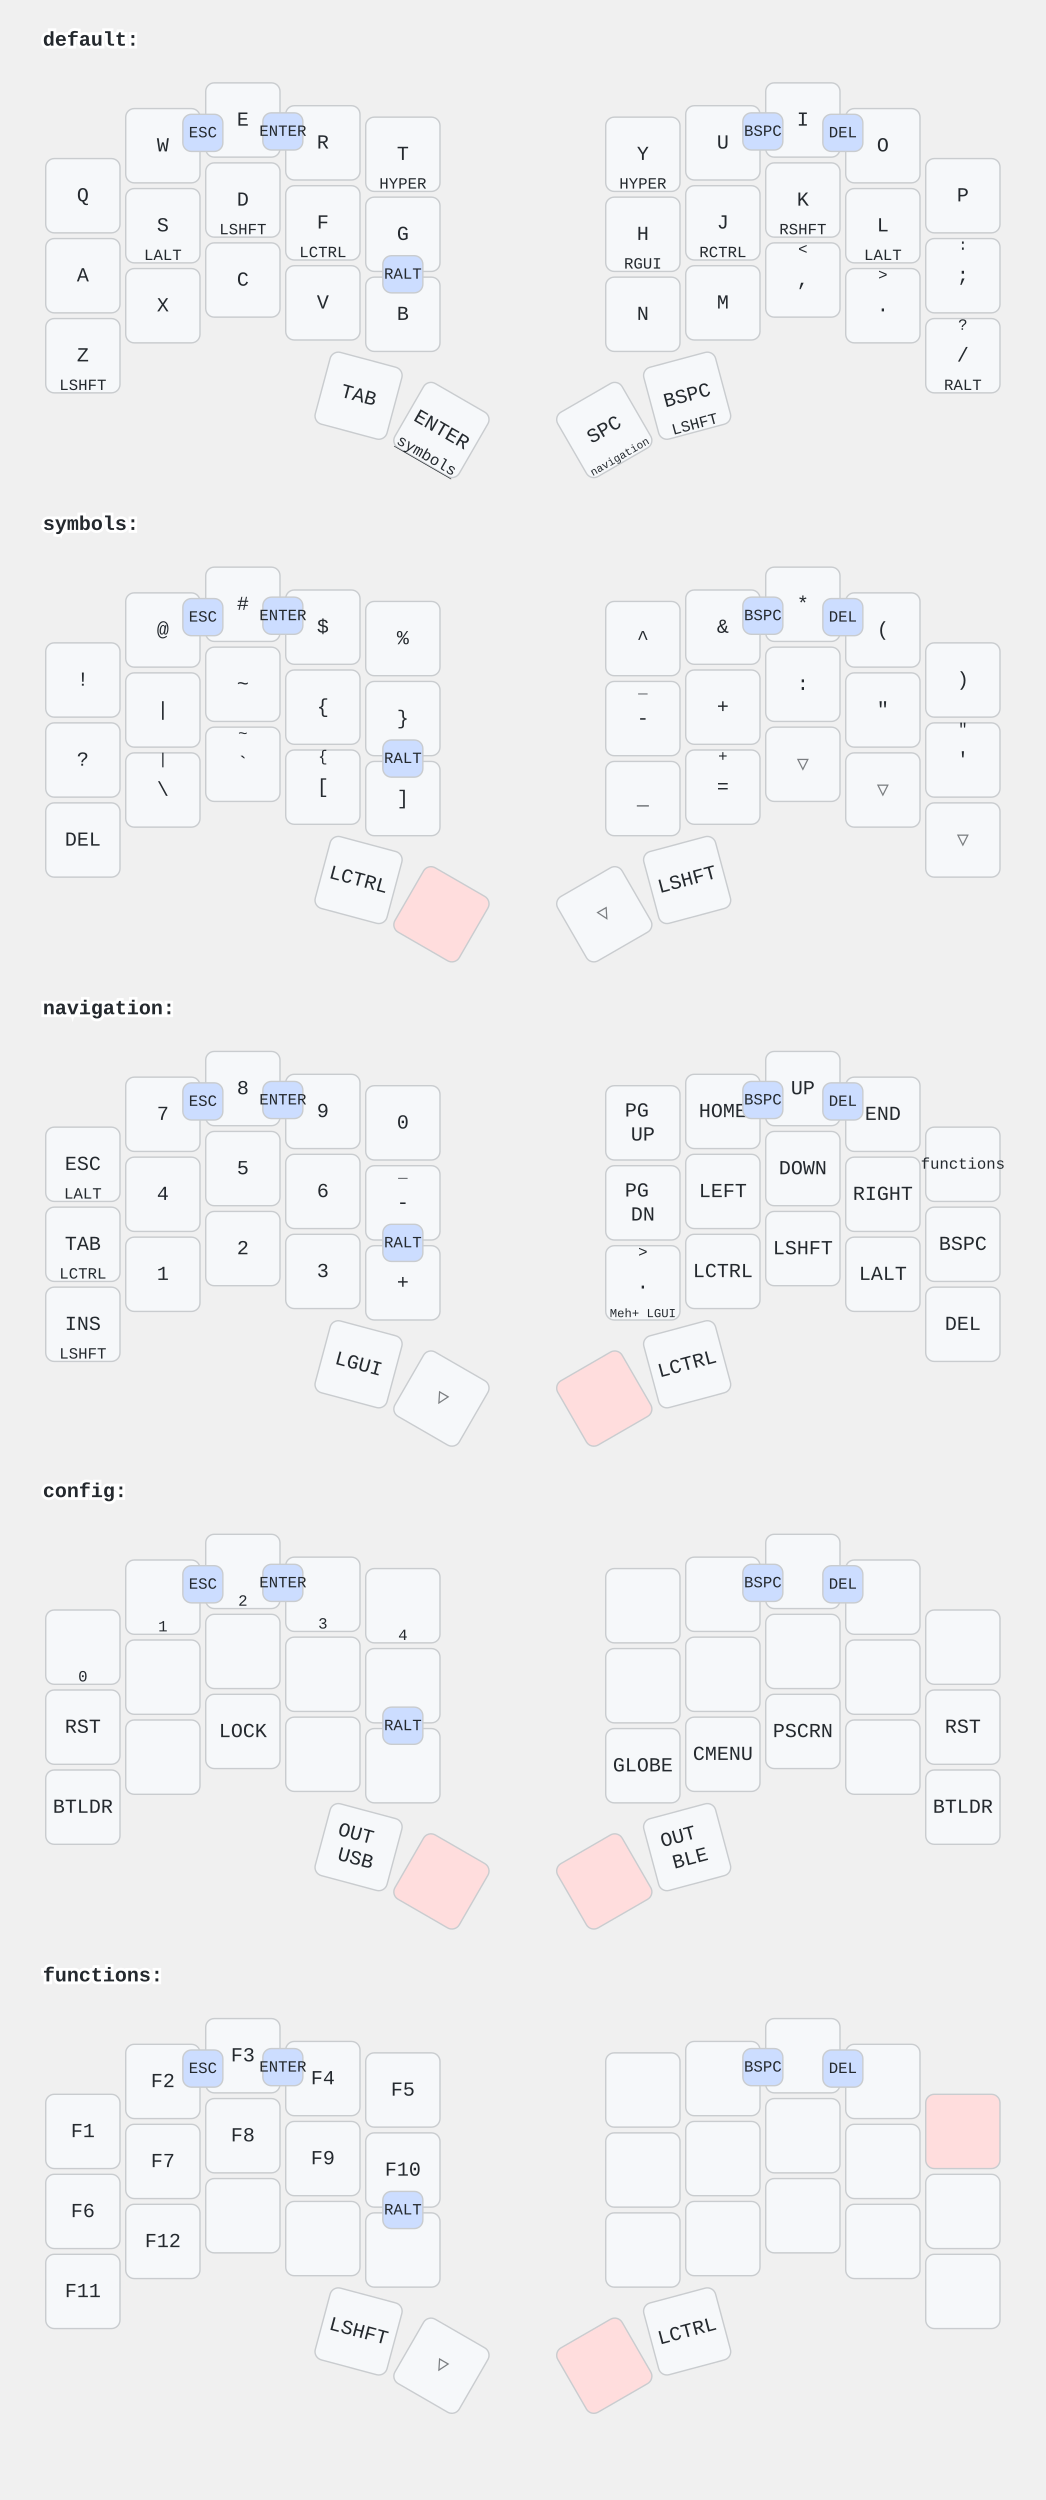
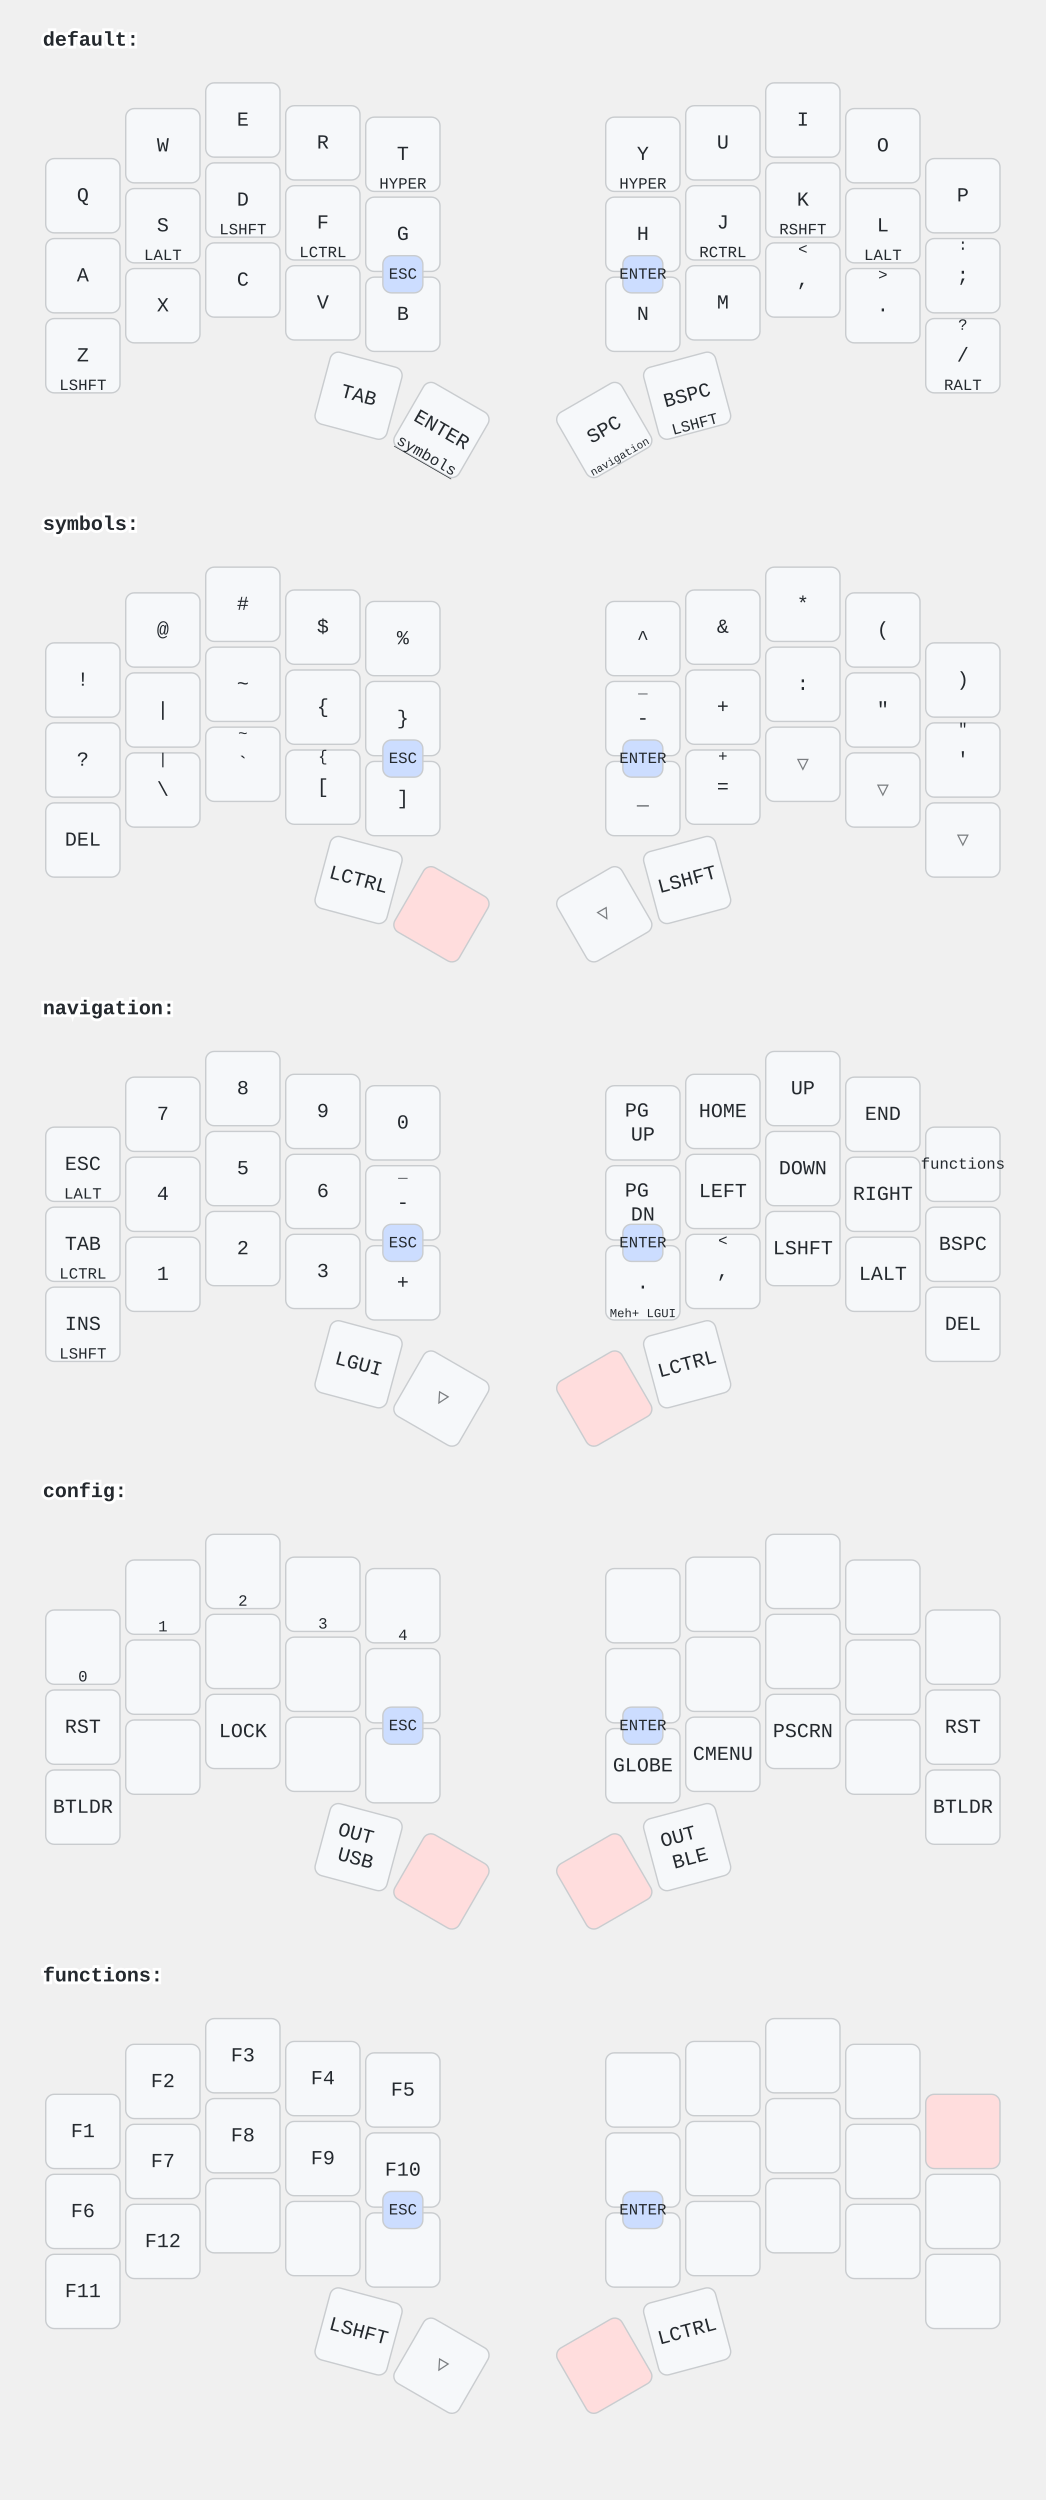
<svg xmlns="http://www.w3.org/2000/svg" xmlns:xlink="http://www.w3.org/1999/xlink" width="732" height="1750" viewBox="0 0 732 1750" class="keymap">
  <defs>/* start glyphs */
<svg id="mdi:bluetooth-connect">
      <svg id="mdi-bluetooth-connect" viewBox="0 0 24 24">
        <path d="M19,10L17,12L19,14L21,12M14.88,16.29L13,18.17V14.41M13,5.83L14.88,7.71L13,9.58M17.71,7.71L12,2H11V9.58L6.41,5L5,6.41L10.59,12L5,17.58L6.41,19L11,14.41V22H12L17.71,16.29L13.41,12M7,12L5,10L3,12L5,14L7,12Z" />
      </svg>
    </svg>
    <svg id="mdi:bluetooth-off">
      <svg id="mdi-bluetooth-off" viewBox="0 0 24 24">
        <path d="M13,5.83L14.88,7.71L13.28,9.31L14.69,10.72L17.71,7.7L12,2H11V7.03L13,9.03M5.41,4L4,5.41L10.59,12L5,17.59L6.41,19L11,14.41V22H12L16.29,17.71L18.59,20L20,18.59M13,18.17V14.41L14.88,16.29" />
      </svg>
    </svg>
    <svg id="mdi:brightness-5">
      <svg id="mdi-brightness-5" viewBox="0 0 24 24">
        <path d="M12,18A6,6 0 0,1 6,12A6,6 0 0,1 12,6A6,6 0 0,1 18,12A6,6 0 0,1 12,18M20,15.31L23.31,12L20,8.69V4H15.31L12,0.69L8.69,4H4V8.69L0.69,12L4,15.31V20H8.69L12,23.31L15.31,20H20V15.31Z" />
      </svg>
    </svg>
    <svg id="mdi:brightness-7">
      <svg id="mdi-brightness-7" viewBox="0 0 24 24">
        <path d="M12,8A4,4 0 0,0 8,12A4,4 0 0,0 12,16A4,4 0 0,0 16,12A4,4 0 0,0 12,8M12,18A6,6 0 0,1 6,12A6,6 0 0,1 12,6A6,6 0 0,1 18,12A6,6 0 0,1 12,18M20,8.69V4H15.31L12,0.69L8.69,4H4V8.69L0.69,12L4,15.31V20H8.69L12,23.31L15.31,20H20V15.31L23.31,12L20,8.69Z" />
      </svg>
    </svg>
    <svg id="mdi:play-pause">
      <svg id="mdi-play-pause" viewBox="0 0 24 24">
        <path d="M3,5V19L11,12M13,19H16V5H13M18,5V19H21V5" />
      </svg>
    </svg>
    <svg id="mdi:skip-next">
      <svg id="mdi-skip-next" viewBox="0 0 24 24">
        <path d="M16,18H18V6H16M6,18L14.5,12L6,6V18Z" />
      </svg>
    </svg>
    <svg id="mdi:skip-previous">
      <svg id="mdi-skip-previous" viewBox="0 0 24 24">
        <path d="M6,18V6H8V18H6M9.5,12L18,6V18L9.5,12Z" />
      </svg>
    </svg>
    <svg id="mdi:volume-high">
      <svg id="mdi-volume-high" viewBox="0 0 24 24">
        <path d="M14,3.23V5.29C16.89,6.15 19,8.83 19,12C19,15.17 16.89,17.84 14,18.7V20.77C18,19.86 21,16.28 21,12C21,7.72 18,4.14 14,3.23M16.5,12C16.5,10.23 15.5,8.71 14,7.97V16C15.5,15.29 16.5,13.76 16.5,12M3,9V15H7L12,20V4L7,9H3Z" />
      </svg>
    </svg>
    <svg id="mdi:volume-low">
      <svg id="mdi-volume-low" viewBox="0 0 24 24">
        <path d="M7,9V15H11L16,20V4L11,9H7Z" />
      </svg>
    </svg>
    <svg id="mdi:volume-off">
      <svg id="mdi-volume-off" viewBox="0 0 24 24">
        <path d="M12,4L9.91,6.09L12,8.18M4.27,3L3,4.27L7.73,9H3V15H7L12,20V13.27L16.25,17.53C15.58,18.04 14.83,18.46 14,18.7V20.77C15.38,20.45 16.63,19.82 17.68,18.96L19.73,21L21,19.73L12,10.73M19,12C19,12.94 18.8,13.82 18.46,14.64L19.97,16.15C20.62,14.91 21,13.5 21,12C21,7.72 18,4.14 14,3.23V5.29C16.89,6.15 19,8.83 19,12M16.5,12C16.5,10.23 15.5,8.71 14,7.97V10.18L16.45,12.63C16.5,12.43 16.5,12.21 16.5,12Z" />
      </svg>
    </svg>
  </defs>/* end glyphs */
<style>/* inherit to force styles through use tags */
svg path {
    fill: inherit;
}

/* font and background color specifications */
svg.keymap {
    font-family: SFMono-Regular,Consolas,Liberation Mono,Menlo,monospace;
    font-size: 14px;
    font-kerning: normal;
    text-rendering: optimizeLegibility;
    fill: #24292e;
}

/* default key styling */
rect.key {
    fill: #f6f8fa;
}

rect.key, rect.combo {
    stroke: #c9cccf;
    stroke-width: 1;
}

/* default key side styling, only used is draw_key_sides is set */
rect.side {
    filter: brightness(90%);
}

/* color accent for combo boxes */
rect.combo, rect.combo-separate {
    fill: #cdf;
}

/* color accent for held keys */
rect.held, rect.combo.held {
    fill: #fdd;
}

/* color accent for ghost (optional) keys */
rect.ghost, rect.combo.ghost {
    stroke-dasharray: 4, 4;
    stroke-width: 2;
}

text {
    text-anchor: middle;
    dominant-baseline: middle;
}

/* styling for layer labels */
text.label {
    font-weight: bold;
    text-anchor: start;
    stroke: white;
    stroke-width: 4;
    paint-order: stroke;
}

/* styling for optional footer */
text.footer {
    text-anchor: end;
    dominant-baseline: auto;
    stroke: white;
    stroke-width: 4;
    paint-order: stroke;
}

/* styling for combo tap, and key hold/shifted label text */
text.combo, text.hold, text.shifted {
    font-size: 11px;
}

text.hold {
    text-anchor: middle;
    dominant-baseline: auto;
}

text.shifted {
    text-anchor: middle;
    dominant-baseline: hanging;
}

text.layer-activator {
    text-decoration: underline;
}

/* styling for hold/shifted label text in combo box */
text.combo.hold, text.combo.shifted {
    font-size: 8px;
}

/* lighter symbol for transparent keys */
text.trans {
    fill: #7b7e81;
}

/* styling for combo dendrons */
path.combo {
    stroke-width: 1;
    stroke: gray;
    fill: none;
}

/* Start Tabler Icons Cleanup */
/* cannot use height/width with glyphs */
.icon-tabler &gt; path {
    fill: inherit;
    stroke: inherit;
    stroke-width: 2;
}
/* hide tabler's default box */
.icon-tabler &gt; path[stroke="none"][fill="none"] {
    visibility: hidden;
}
/* End Tabler Icons Cleanup */
</style>
  <g transform="translate(30, 0)" class="layer-default">
    <text x="0" y="28" class="label" id="default">default:</text>
    <g transform="translate(0, 56)">
      <g transform="translate(28, 81)" class="key keypos-0">
        <rect rx="6" ry="6" x="-26" y="-26" width="52" height="52" class="key" />
        <text x="0" y="0" class="key tap">Q</text>
      </g>
      <g transform="translate(84, 46)" class="key keypos-1">
        <rect rx="6" ry="6" x="-26" y="-26" width="52" height="52" class="key" />
        <text x="0" y="0" class="key tap">W</text>
      </g>
      <g transform="translate(140, 28)" class="key keypos-2">
        <rect rx="6" ry="6" x="-26" y="-26" width="52" height="52" class="key" />
        <text x="0" y="0" class="key tap">E</text>
      </g>
      <g transform="translate(196, 44)" class="key keypos-3">
        <rect rx="6" ry="6" x="-26" y="-26" width="52" height="52" class="key" />
        <text x="0" y="0" class="key tap">R</text>
      </g>
      <g transform="translate(252, 52)" class="key keypos-4">
        <rect rx="6" ry="6" x="-26" y="-26" width="52" height="52" class="key" />
        <text x="0" y="0" class="key tap">T</text>
        <text x="0" y="24" class="key hold">HYPER</text>
      </g>
      <g transform="translate(420, 52)" class="key keypos-5">
        <rect rx="6" ry="6" x="-26" y="-26" width="52" height="52" class="key" />
        <text x="0" y="0" class="key tap">Y</text>
        <text x="0" y="24" class="key hold">HYPER</text>
      </g>
      <g transform="translate(476, 44)" class="key keypos-6">
        <rect rx="6" ry="6" x="-26" y="-26" width="52" height="52" class="key" />
        <text x="0" y="0" class="key tap">U</text>
      </g>
      <g transform="translate(532, 28)" class="key keypos-7">
        <rect rx="6" ry="6" x="-26" y="-26" width="52" height="52" class="key" />
        <text x="0" y="0" class="key tap">I</text>
      </g>
      <g transform="translate(588, 46)" class="key keypos-8">
        <rect rx="6" ry="6" x="-26" y="-26" width="52" height="52" class="key" />
        <text x="0" y="0" class="key tap">O</text>
      </g>
      <g transform="translate(644, 81)" class="key keypos-9">
        <rect rx="6" ry="6" x="-26" y="-26" width="52" height="52" class="key" />
        <text x="0" y="0" class="key tap">P</text>
      </g>
      <g transform="translate(28, 137)" class="key keypos-10">
        <rect rx="6" ry="6" x="-26" y="-26" width="52" height="52" class="key" />
        <text x="0" y="0" class="key tap">A</text>
      </g>
      <g transform="translate(84, 102)" class="key keypos-11">
        <rect rx="6" ry="6" x="-26" y="-26" width="52" height="52" class="key" />
        <text x="0" y="0" class="key tap">S</text>
        <text x="0" y="24" class="key hold">LALT</text>
      </g>
      <g transform="translate(140, 84)" class="key keypos-12">
        <rect rx="6" ry="6" x="-26" y="-26" width="52" height="52" class="key" />
        <text x="0" y="0" class="key tap">D</text>
        <text x="0" y="24" class="key hold">LSHFT</text>
      </g>
      <g transform="translate(196, 100)" class="key keypos-13">
        <rect rx="6" ry="6" x="-26" y="-26" width="52" height="52" class="key" />
        <text x="0" y="0" class="key tap">F</text>
        <text x="0" y="24" class="key hold">LCTRL</text>
      </g>
      <g transform="translate(252, 108)" class="key keypos-14">
        <rect rx="6" ry="6" x="-26" y="-26" width="52" height="52" class="key" />
        <text x="0" y="0" class="key tap">G</text>
        <text x="0" y="24" class="key hold">LGUI</text>
      </g>
      <g transform="translate(420, 108)" class="key keypos-15">
        <rect rx="6" ry="6" x="-26" y="-26" width="52" height="52" class="key" />
        <text x="0" y="0" class="key tap">H</text>
        <text x="0" y="24" class="key hold">RGUI</text>
      </g>
      <g transform="translate(476, 100)" class="key keypos-16">
        <rect rx="6" ry="6" x="-26" y="-26" width="52" height="52" class="key" />
        <text x="0" y="0" class="key tap">J</text>
        <text x="0" y="24" class="key hold">RCTRL</text>
      </g>
      <g transform="translate(532, 84)" class="key keypos-17">
        <rect rx="6" ry="6" x="-26" y="-26" width="52" height="52" class="key" />
        <text x="0" y="0" class="key tap">K</text>
        <text x="0" y="24" class="key hold">RSHFT</text>
      </g>
      <g transform="translate(588, 102)" class="key keypos-18">
        <rect rx="6" ry="6" x="-26" y="-26" width="52" height="52" class="key" />
        <text x="0" y="0" class="key tap">L</text>
        <text x="0" y="24" class="key hold">LALT</text>
      </g>
      <g transform="translate(644, 137)" class="key keypos-19">
        <rect rx="6" ry="6" x="-26" y="-26" width="52" height="52" class="key" />
        <text x="0" y="0" class="key tap">;</text>
        <text x="0" y="-24" class="key shifted">:</text>
      </g>
      <g transform="translate(28, 193)" class="key keypos-20">
        <rect rx="6" ry="6" x="-26" y="-26" width="52" height="52" class="key" />
        <text x="0" y="0" class="key tap">Z</text>
        <text x="0" y="24" class="key hold">LSHFT</text>
      </g>
      <g transform="translate(84, 158)" class="key keypos-21">
        <rect rx="6" ry="6" x="-26" y="-26" width="52" height="52" class="key" />
        <text x="0" y="0" class="key tap">X</text>
      </g>
      <g transform="translate(140, 140)" class="key keypos-22">
        <rect rx="6" ry="6" x="-26" y="-26" width="52" height="52" class="key" />
        <text x="0" y="0" class="key tap">C</text>
      </g>
      <g transform="translate(196, 156)" class="key keypos-23">
        <rect rx="6" ry="6" x="-26" y="-26" width="52" height="52" class="key" />
        <text x="0" y="0" class="key tap">V</text>
      </g>
      <g transform="translate(252, 164)" class="key keypos-24">
        <rect rx="6" ry="6" x="-26" y="-26" width="52" height="52" class="key" />
        <text x="0" y="0" class="key tap">B</text>
      </g>
      <g transform="translate(420, 164)" class="key keypos-25">
        <rect rx="6" ry="6" x="-26" y="-26" width="52" height="52" class="key" />
        <text x="0" y="0" class="key tap">N</text>
      </g>
      <g transform="translate(476, 156)" class="key keypos-26">
        <rect rx="6" ry="6" x="-26" y="-26" width="52" height="52" class="key" />
        <text x="0" y="0" class="key tap">M</text>
      </g>
      <g transform="translate(532, 140)" class="key keypos-27">
        <rect rx="6" ry="6" x="-26" y="-26" width="52" height="52" class="key" />
        <text x="0" y="0" class="key tap">,</text>
        <text x="0" y="-24" class="key shifted">&lt;</text>
      </g>
      <g transform="translate(588, 158)" class="key keypos-28">
        <rect rx="6" ry="6" x="-26" y="-26" width="52" height="52" class="key" />
        <text x="0" y="0" class="key tap">.</text>
        <text x="0" y="-24" class="key shifted">&gt;</text>
      </g>
      <g transform="translate(644, 193)" class="key keypos-29">
        <rect rx="6" ry="6" x="-26" y="-26" width="52" height="52" class="key" />
        <text x="0" y="0" class="key tap">/</text>
        <text x="0" y="24" class="key hold">RALT</text>
        <text x="0" y="-24" class="key shifted">?</text>
      </g>
      <g transform="translate(221, 221) rotate(15.0)" class="key keypos-30">
        <rect rx="6" ry="6" x="-26" y="-26" width="52" height="52" class="key" />
        <text x="0" y="0" class="key tap">TAB</text>
      </g>
      <g transform="translate(279, 245) rotate(30.0)" class="key keypos-31">
        <rect rx="6" ry="6" x="-26" y="-26" width="52" height="52" class="key" />
        <text x="0" y="0" class="key tap">ENTER</text>
        <a href="#symbols">
          <text x="0" y="24" class="key hold layer-activator">symbols</text>
        </a>
      </g>
      <g transform="translate(393, 245) rotate(-30.0)" class="key keypos-32">
        <rect rx="6" ry="6" x="-26" y="-26" width="52" height="52" class="key" />
        <text x="0" y="0" class="key tap">SPC</text>
        <a href="#navigation">
          <text x="0" y="24" class="key hold layer-activator">
            <tspan style="font-size: 70%">navigation</tspan>
          </text>
        </a>
      </g>
      <g transform="translate(451, 221) rotate(-15.0)" class="key keypos-33">
        <rect rx="6" ry="6" x="-26" y="-26" width="52" height="52" class="key" />
        <text x="0" y="0" class="key tap">BSPC</text>
        <text x="0" y="24" class="key hold">LSHFT</text>
      </g>
      <g class="combo combopos-0">
-         <rect rx="6" ry="6" x="98" y="24" width="28" height="26" class="combo" />
-         <text x="112" y="37" class="combo tap">ESC</text>
+         <rect rx="6" ry="6" x="238" y="123" width="28" height="26" class="combo" />
+         <text x="252" y="136" class="combo tap">ESC</text>
      </g>
      <g class="combo combopos-1">
-         <rect rx="6" ry="6" x="154" y="23" width="28" height="26" class="combo" />
-         <text x="168" y="36" class="combo tap">ENTER</text>
-       </g>
-       <g class="combo combopos-2">
-         <rect rx="6" ry="6" x="490" y="23" width="28" height="26" class="combo" />
-         <text x="504" y="36" class="combo tap">BSPC</text>
-       </g>
-       <g class="combo combopos-3">
-         <rect rx="6" ry="6" x="546" y="24" width="28" height="26" class="combo" />
-         <text x="560" y="37" class="combo tap">DEL</text>
-       </g>
-       <g class="combo combopos-4">
-         <rect rx="6" ry="6" x="238" y="123" width="28" height="26" class="combo" />
-         <text x="252" y="136" class="combo tap">RALT</text>
+         <rect rx="6" ry="6" x="406" y="123" width="28" height="26" class="combo" />
+         <text x="420" y="136" class="combo tap">ENTER</text>
      </g>
    </g>
  </g>
  <g transform="translate(30, 339)" class="layer-symbols">
    <text x="0" y="28" class="label" id="symbols">symbols:</text>
    <g transform="translate(0, 56)">
      <g transform="translate(28, 81)" class="key keypos-0">
        <rect rx="6" ry="6" x="-26" y="-26" width="52" height="52" class="key" />
        <text x="0" y="0" class="key tap">!</text>
      </g>
      <g transform="translate(84, 46)" class="key keypos-1">
        <rect rx="6" ry="6" x="-26" y="-26" width="52" height="52" class="key" />
        <text x="0" y="0" class="key tap">@</text>
      </g>
      <g transform="translate(140, 28)" class="key keypos-2">
        <rect rx="6" ry="6" x="-26" y="-26" width="52" height="52" class="key" />
        <text x="0" y="0" class="key tap">#</text>
      </g>
      <g transform="translate(196, 44)" class="key keypos-3">
        <rect rx="6" ry="6" x="-26" y="-26" width="52" height="52" class="key" />
        <text x="0" y="0" class="key tap">$</text>
      </g>
      <g transform="translate(252, 52)" class="key keypos-4">
        <rect rx="6" ry="6" x="-26" y="-26" width="52" height="52" class="key" />
        <text x="0" y="0" class="key tap">%</text>
      </g>
      <g transform="translate(420, 52)" class="key keypos-5">
        <rect rx="6" ry="6" x="-26" y="-26" width="52" height="52" class="key" />
        <text x="0" y="0" class="key tap">^</text>
      </g>
      <g transform="translate(476, 44)" class="key keypos-6">
        <rect rx="6" ry="6" x="-26" y="-26" width="52" height="52" class="key" />
        <text x="0" y="0" class="key tap">&amp;</text>
      </g>
      <g transform="translate(532, 28)" class="key keypos-7">
        <rect rx="6" ry="6" x="-26" y="-26" width="52" height="52" class="key" />
        <text x="0" y="0" class="key tap">*</text>
      </g>
      <g transform="translate(588, 46)" class="key keypos-8">
        <rect rx="6" ry="6" x="-26" y="-26" width="52" height="52" class="key" />
        <text x="0" y="0" class="key tap">(</text>
      </g>
      <g transform="translate(644, 81)" class="key keypos-9">
        <rect rx="6" ry="6" x="-26" y="-26" width="52" height="52" class="key" />
        <text x="0" y="0" class="key tap">)</text>
      </g>
      <g transform="translate(28, 137)" class="key keypos-10">
        <rect rx="6" ry="6" x="-26" y="-26" width="52" height="52" class="key" />
        <text x="0" y="0" class="key tap">?</text>
      </g>
      <g transform="translate(84, 102)" class="key keypos-11">
        <rect rx="6" ry="6" x="-26" y="-26" width="52" height="52" class="key" />
        <text x="0" y="0" class="key tap">|</text>
      </g>
      <g transform="translate(140, 84)" class="key keypos-12">
        <rect rx="6" ry="6" x="-26" y="-26" width="52" height="52" class="key" />
        <text x="0" y="0" class="key tap">~</text>
      </g>
      <g transform="translate(196, 100)" class="key keypos-13">
        <rect rx="6" ry="6" x="-26" y="-26" width="52" height="52" class="key" />
        <text x="0" y="0" class="key tap">{</text>
      </g>
      <g transform="translate(252, 108)" class="key keypos-14">
        <rect rx="6" ry="6" x="-26" y="-26" width="52" height="52" class="key" />
        <text x="0" y="0" class="key tap">}</text>
      </g>
      <g transform="translate(420, 108)" class="key keypos-15">
        <rect rx="6" ry="6" x="-26" y="-26" width="52" height="52" class="key" />
        <text x="0" y="0" class="key tap">-</text>
        <text x="0" y="-24" class="key shifted">_</text>
      </g>
      <g transform="translate(476, 100)" class="key keypos-16">
        <rect rx="6" ry="6" x="-26" y="-26" width="52" height="52" class="key" />
        <text x="0" y="0" class="key tap">+</text>
      </g>
      <g transform="translate(532, 84)" class="key keypos-17">
        <rect rx="6" ry="6" x="-26" y="-26" width="52" height="52" class="key" />
        <text x="0" y="0" class="key tap">:</text>
      </g>
      <g transform="translate(588, 102)" class="key keypos-18">
        <rect rx="6" ry="6" x="-26" y="-26" width="52" height="52" class="key" />
        <text x="0" y="0" class="key tap">"</text>
      </g>
      <g transform="translate(644, 137)" class="key keypos-19">
        <rect rx="6" ry="6" x="-26" y="-26" width="52" height="52" class="key" />
        <text x="0" y="0" class="key tap">'</text>
        <text x="0" y="-24" class="key shifted">"</text>
      </g>
      <g transform="translate(28, 193)" class="key keypos-20">
        <rect rx="6" ry="6" x="-26" y="-26" width="52" height="52" class="key" />
        <text x="0" y="0" class="key tap">DEL</text>
      </g>
      <g transform="translate(84, 158)" class="key keypos-21">
        <rect rx="6" ry="6" x="-26" y="-26" width="52" height="52" class="key" />
        <text x="0" y="0" class="key tap">\</text>
        <text x="0" y="-24" class="key shifted">|</text>
      </g>
      <g transform="translate(140, 140)" class="key keypos-22">
        <rect rx="6" ry="6" x="-26" y="-26" width="52" height="52" class="key" />
        <text x="0" y="0" class="key tap">`</text>
        <text x="0" y="-24" class="key shifted">~</text>
      </g>
      <g transform="translate(196, 156)" class="key keypos-23">
        <rect rx="6" ry="6" x="-26" y="-26" width="52" height="52" class="key" />
        <text x="0" y="0" class="key tap">[</text>
        <text x="0" y="-24" class="key shifted">{</text>
      </g>
      <g transform="translate(252, 164)" class="key keypos-24">
        <rect rx="6" ry="6" x="-26" y="-26" width="52" height="52" class="key" />
        <text x="0" y="0" class="key tap">]</text>
        <text x="0" y="-24" class="key shifted">}</text>
      </g>
      <g transform="translate(420, 164)" class="key keypos-25">
        <rect rx="6" ry="6" x="-26" y="-26" width="52" height="52" class="key" />
        <text x="0" y="0" class="key tap">_</text>
      </g>
      <g transform="translate(476, 156)" class="key keypos-26">
        <rect rx="6" ry="6" x="-26" y="-26" width="52" height="52" class="key" />
        <text x="0" y="0" class="key tap">=</text>
        <text x="0" y="-24" class="key shifted">+</text>
      </g>
      <g transform="translate(532, 140)" class="key trans keypos-27">
        <rect rx="6" ry="6" x="-26" y="-26" width="52" height="52" class="key trans" />
        <text x="0" y="0" class="key trans tap">▽</text>
      </g>
      <g transform="translate(588, 158)" class="key trans keypos-28">
        <rect rx="6" ry="6" x="-26" y="-26" width="52" height="52" class="key trans" />
        <text x="0" y="0" class="key trans tap">▽</text>
      </g>
      <g transform="translate(644, 193)" class="key trans keypos-29">
        <rect rx="6" ry="6" x="-26" y="-26" width="52" height="52" class="key trans" />
        <text x="0" y="0" class="key trans tap">▽</text>
      </g>
      <g transform="translate(221, 221) rotate(15.0)" class="key keypos-30">
        <rect rx="6" ry="6" x="-26" y="-26" width="52" height="52" class="key" />
        <text x="0" y="0" class="key tap">LCTRL</text>
      </g>
      <g transform="translate(279, 245) rotate(30.0)" class="key held keypos-31">
        <rect rx="6" ry="6" x="-26" y="-26" width="52" height="52" class="key held" />
      </g>
      <g transform="translate(393, 245) rotate(-30.0)" class="key trans keypos-32">
        <rect rx="6" ry="6" x="-26" y="-26" width="52" height="52" class="key trans" />
        <text x="0" y="0" class="key trans tap">▽</text>
      </g>
      <g transform="translate(451, 221) rotate(-15.0)" class="key keypos-33">
        <rect rx="6" ry="6" x="-26" y="-26" width="52" height="52" class="key" />
        <text x="0" y="0" class="key tap">LSHFT</text>
      </g>
      <g class="combo combopos-0">
-         <rect rx="6" ry="6" x="98" y="24" width="28" height="26" class="combo" />
-         <text x="112" y="37" class="combo tap">ESC</text>
+         <rect rx="6" ry="6" x="238" y="123" width="28" height="26" class="combo" />
+         <text x="252" y="136" class="combo tap">ESC</text>
      </g>
      <g class="combo combopos-1">
-         <rect rx="6" ry="6" x="154" y="23" width="28" height="26" class="combo" />
-         <text x="168" y="36" class="combo tap">ENTER</text>
-       </g>
-       <g class="combo combopos-2">
-         <rect rx="6" ry="6" x="490" y="23" width="28" height="26" class="combo" />
-         <text x="504" y="36" class="combo tap">BSPC</text>
-       </g>
-       <g class="combo combopos-3">
-         <rect rx="6" ry="6" x="546" y="24" width="28" height="26" class="combo" />
-         <text x="560" y="37" class="combo tap">DEL</text>
-       </g>
-       <g class="combo combopos-4">
-         <rect rx="6" ry="6" x="238" y="123" width="28" height="26" class="combo" />
-         <text x="252" y="136" class="combo tap">RALT</text>
+         <rect rx="6" ry="6" x="406" y="123" width="28" height="26" class="combo" />
+         <text x="420" y="136" class="combo tap">ENTER</text>
      </g>
    </g>
  </g>
  <g transform="translate(30, 678)" class="layer-navigation">
    <text x="0" y="28" class="label" id="navigation">navigation:</text>
    <g transform="translate(0, 56)">
      <g transform="translate(28, 81)" class="key keypos-0">
        <rect rx="6" ry="6" x="-26" y="-26" width="52" height="52" class="key" />
        <text x="0" y="0" class="key tap">ESC</text>
        <text x="0" y="24" class="key hold">LALT</text>
      </g>
      <g transform="translate(84, 46)" class="key keypos-1">
        <rect rx="6" ry="6" x="-26" y="-26" width="52" height="52" class="key" />
        <text x="0" y="0" class="key tap">7</text>
      </g>
      <g transform="translate(140, 28)" class="key keypos-2">
        <rect rx="6" ry="6" x="-26" y="-26" width="52" height="52" class="key" />
        <text x="0" y="0" class="key tap">8</text>
      </g>
      <g transform="translate(196, 44)" class="key keypos-3">
        <rect rx="6" ry="6" x="-26" y="-26" width="52" height="52" class="key" />
        <text x="0" y="0" class="key tap">9</text>
      </g>
      <g transform="translate(252, 52)" class="key keypos-4">
        <rect rx="6" ry="6" x="-26" y="-26" width="52" height="52" class="key" />
        <text x="0" y="0" class="key tap">0</text>
      </g>
      <g transform="translate(420, 52)" class="key keypos-5">
        <rect rx="6" ry="6" x="-26" y="-26" width="52" height="52" class="key" />
        <text x="0" y="0" class="key tap">
          <tspan x="0" dy="-0.6em">PG</tspan>
          <tspan x="0" dy="1.2em">UP</tspan>
        </text>
      </g>
      <g transform="translate(476, 44)" class="key keypos-6">
        <rect rx="6" ry="6" x="-26" y="-26" width="52" height="52" class="key" />
        <text x="0" y="0" class="key tap">HOME</text>
      </g>
      <g transform="translate(532, 28)" class="key keypos-7">
        <rect rx="6" ry="6" x="-26" y="-26" width="52" height="52" class="key" />
        <text x="0" y="0" class="key tap">UP</text>
      </g>
      <g transform="translate(588, 46)" class="key keypos-8">
        <rect rx="6" ry="6" x="-26" y="-26" width="52" height="52" class="key" />
        <text x="0" y="0" class="key tap">END</text>
      </g>
      <g transform="translate(644, 81)" class="key keypos-9">
        <rect rx="6" ry="6" x="-26" y="-26" width="52" height="52" class="key" />
        <a href="#functions">
          <text x="0" y="0" class="key tap layer-activator">
            <tspan style="font-size: 78%">functions</tspan>
          </text>
        </a>
      </g>
      <g transform="translate(28, 137)" class="key keypos-10">
        <rect rx="6" ry="6" x="-26" y="-26" width="52" height="52" class="key" />
        <text x="0" y="0" class="key tap">TAB</text>
        <text x="0" y="24" class="key hold">LCTRL</text>
      </g>
      <g transform="translate(84, 102)" class="key keypos-11">
        <rect rx="6" ry="6" x="-26" y="-26" width="52" height="52" class="key" />
        <text x="0" y="0" class="key tap">4</text>
      </g>
      <g transform="translate(140, 84)" class="key keypos-12">
        <rect rx="6" ry="6" x="-26" y="-26" width="52" height="52" class="key" />
        <text x="0" y="0" class="key tap">5</text>
      </g>
      <g transform="translate(196, 100)" class="key keypos-13">
        <rect rx="6" ry="6" x="-26" y="-26" width="52" height="52" class="key" />
        <text x="0" y="0" class="key tap">6</text>
      </g>
      <g transform="translate(252, 108)" class="key keypos-14">
        <rect rx="6" ry="6" x="-26" y="-26" width="52" height="52" class="key" />
        <text x="0" y="0" class="key tap">-</text>
        <text x="0" y="-24" class="key shifted">_</text>
      </g>
      <g transform="translate(420, 108)" class="key keypos-15">
        <rect rx="6" ry="6" x="-26" y="-26" width="52" height="52" class="key" />
        <text x="0" y="0" class="key tap">
          <tspan x="0" dy="-0.6em">PG</tspan>
          <tspan x="0" dy="1.2em">DN</tspan>
        </text>
      </g>
      <g transform="translate(476, 100)" class="key keypos-16">
        <rect rx="6" ry="6" x="-26" y="-26" width="52" height="52" class="key" />
        <text x="0" y="0" class="key tap">LEFT</text>
      </g>
      <g transform="translate(532, 84)" class="key keypos-17">
        <rect rx="6" ry="6" x="-26" y="-26" width="52" height="52" class="key" />
        <text x="0" y="0" class="key tap">DOWN</text>
      </g>
      <g transform="translate(588, 102)" class="key keypos-18">
        <rect rx="6" ry="6" x="-26" y="-26" width="52" height="52" class="key" />
        <text x="0" y="0" class="key tap">RIGHT</text>
      </g>
      <g transform="translate(644, 137)" class="key keypos-19">
        <rect rx="6" ry="6" x="-26" y="-26" width="52" height="52" class="key" />
        <text x="0" y="0" class="key tap">BSPC</text>
      </g>
      <g transform="translate(28, 193)" class="key keypos-20">
        <rect rx="6" ry="6" x="-26" y="-26" width="52" height="52" class="key" />
        <text x="0" y="0" class="key tap">INS</text>
        <text x="0" y="24" class="key hold">LSHFT</text>
      </g>
      <g transform="translate(84, 158)" class="key keypos-21">
        <rect rx="6" ry="6" x="-26" y="-26" width="52" height="52" class="key" />
        <text x="0" y="0" class="key tap">1</text>
      </g>
      <g transform="translate(140, 140)" class="key keypos-22">
        <rect rx="6" ry="6" x="-26" y="-26" width="52" height="52" class="key" />
        <text x="0" y="0" class="key tap">2</text>
      </g>
      <g transform="translate(196, 156)" class="key keypos-23">
        <rect rx="6" ry="6" x="-26" y="-26" width="52" height="52" class="key" />
        <text x="0" y="0" class="key tap">3</text>
      </g>
      <g transform="translate(252, 164)" class="key keypos-24">
        <rect rx="6" ry="6" x="-26" y="-26" width="52" height="52" class="key" />
        <text x="0" y="0" class="key tap">+</text>
      </g>
      <g transform="translate(420, 164)" class="key keypos-25">
        <rect rx="6" ry="6" x="-26" y="-26" width="52" height="52" class="key" />
        <text x="0" y="0" class="key tap">.</text>
        <text x="0" y="24" class="key hold">
          <tspan style="font-size: 78%">Meh+ LGUI</tspan>
        </text>
        <text x="0" y="-24" class="key shifted">&gt;</text>
      </g>
      <g transform="translate(476, 156)" class="key keypos-26">
        <rect rx="6" ry="6" x="-26" y="-26" width="52" height="52" class="key" />
-         <text x="0" y="0" class="key tap">LCTRL</text>
+         <text x="0" y="0" class="key tap">,</text>
+         <text x="0" y="-24" class="key shifted">&lt;</text>
      </g>
      <g transform="translate(532, 140)" class="key keypos-27">
        <rect rx="6" ry="6" x="-26" y="-26" width="52" height="52" class="key" />
        <text x="0" y="0" class="key tap">LSHFT</text>
      </g>
      <g transform="translate(588, 158)" class="key keypos-28">
        <rect rx="6" ry="6" x="-26" y="-26" width="52" height="52" class="key" />
        <text x="0" y="0" class="key tap">LALT</text>
      </g>
      <g transform="translate(644, 193)" class="key keypos-29">
        <rect rx="6" ry="6" x="-26" y="-26" width="52" height="52" class="key" />
        <text x="0" y="0" class="key tap">DEL</text>
      </g>
      <g transform="translate(221, 221) rotate(15.0)" class="key keypos-30">
        <rect rx="6" ry="6" x="-26" y="-26" width="52" height="52" class="key" />
        <text x="0" y="0" class="key tap">LGUI</text>
      </g>
      <g transform="translate(279, 245) rotate(30.0)" class="key trans keypos-31">
        <rect rx="6" ry="6" x="-26" y="-26" width="52" height="52" class="key trans" />
        <text x="0" y="0" class="key trans tap">▽</text>
      </g>
      <g transform="translate(393, 245) rotate(-30.0)" class="key held keypos-32">
        <rect rx="6" ry="6" x="-26" y="-26" width="52" height="52" class="key held" />
      </g>
      <g transform="translate(451, 221) rotate(-15.0)" class="key keypos-33">
        <rect rx="6" ry="6" x="-26" y="-26" width="52" height="52" class="key" />
        <text x="0" y="0" class="key tap">LCTRL</text>
      </g>
      <g class="combo combopos-0">
-         <rect rx="6" ry="6" x="98" y="24" width="28" height="26" class="combo" />
-         <text x="112" y="37" class="combo tap">ESC</text>
+         <rect rx="6" ry="6" x="238" y="123" width="28" height="26" class="combo" />
+         <text x="252" y="136" class="combo tap">ESC</text>
      </g>
      <g class="combo combopos-1">
-         <rect rx="6" ry="6" x="154" y="23" width="28" height="26" class="combo" />
-         <text x="168" y="36" class="combo tap">ENTER</text>
-       </g>
-       <g class="combo combopos-2">
-         <rect rx="6" ry="6" x="490" y="23" width="28" height="26" class="combo" />
-         <text x="504" y="36" class="combo tap">BSPC</text>
-       </g>
-       <g class="combo combopos-3">
-         <rect rx="6" ry="6" x="546" y="24" width="28" height="26" class="combo" />
-         <text x="560" y="37" class="combo tap">DEL</text>
-       </g>
-       <g class="combo combopos-4">
-         <rect rx="6" ry="6" x="238" y="123" width="28" height="26" class="combo" />
-         <text x="252" y="136" class="combo tap">RALT</text>
+         <rect rx="6" ry="6" x="406" y="123" width="28" height="26" class="combo" />
+         <text x="420" y="136" class="combo tap">ENTER</text>
      </g>
    </g>
  </g>
  <g transform="translate(30, 1016)" class="layer-config">
    <text x="0" y="28" class="label" id="config">config:</text>
    <g transform="translate(0, 56)">
      <g transform="translate(28, 81)" class="key keypos-0">
        <rect rx="6" ry="6" x="-26" y="-26" width="52" height="52" class="key" />
        <use href="#mdi:bluetooth-connect" xlink:href="#mdi:bluetooth-connect" x="-7" y="-7" height="14" width="14.0" class="key tap glyph mdi:bluetooth-connect" />
        <text x="0" y="24" class="key hold">0</text>
      </g>
      <g transform="translate(84, 46)" class="key keypos-1">
        <rect rx="6" ry="6" x="-26" y="-26" width="52" height="52" class="key" />
        <use href="#mdi:bluetooth-connect" xlink:href="#mdi:bluetooth-connect" x="-7" y="-7" height="14" width="14.0" class="key tap glyph mdi:bluetooth-connect" />
        <text x="0" y="24" class="key hold">1</text>
      </g>
      <g transform="translate(140, 28)" class="key keypos-2">
        <rect rx="6" ry="6" x="-26" y="-26" width="52" height="52" class="key" />
        <use href="#mdi:bluetooth-connect" xlink:href="#mdi:bluetooth-connect" x="-7" y="-7" height="14" width="14.0" class="key tap glyph mdi:bluetooth-connect" />
        <text x="0" y="24" class="key hold">2</text>
      </g>
      <g transform="translate(196, 44)" class="key keypos-3">
        <rect rx="6" ry="6" x="-26" y="-26" width="52" height="52" class="key" />
        <use href="#mdi:bluetooth-connect" xlink:href="#mdi:bluetooth-connect" x="-7" y="-7" height="14" width="14.0" class="key tap glyph mdi:bluetooth-connect" />
        <text x="0" y="24" class="key hold">3</text>
      </g>
      <g transform="translate(252, 52)" class="key keypos-4">
        <rect rx="6" ry="6" x="-26" y="-26" width="52" height="52" class="key" />
        <use href="#mdi:bluetooth-connect" xlink:href="#mdi:bluetooth-connect" x="-7" y="-7" height="14" width="14.0" class="key tap glyph mdi:bluetooth-connect" />
        <text x="0" y="24" class="key hold">4</text>
      </g>
      <g transform="translate(420, 52)" class="key keypos-5">
        <rect rx="6" ry="6" x="-26" y="-26" width="52" height="52" class="key" />
        <use href="#mdi:volume-low" xlink:href="#mdi:volume-low" x="-7" y="-7" height="14" width="14.0" class="key tap glyph mdi:volume-low" />
      </g>
      <g transform="translate(476, 44)" class="key keypos-6">
        <rect rx="6" ry="6" x="-26" y="-26" width="52" height="52" class="key" />
        <use href="#mdi:volume-off" xlink:href="#mdi:volume-off" x="-7" y="-7" height="14" width="14.0" class="key tap glyph mdi:volume-off" />
      </g>
      <g transform="translate(532, 28)" class="key keypos-7">
        <rect rx="6" ry="6" x="-26" y="-26" width="52" height="52" class="key" />
        <use href="#mdi:volume-high" xlink:href="#mdi:volume-high" x="-7" y="-7" height="14" width="14.0" class="key tap glyph mdi:volume-high" />
      </g>
      <g transform="translate(588, 46)" class="key keypos-8">
        <rect rx="6" ry="6" x="-26" y="-26" width="52" height="52" class="key" />
      </g>
      <g transform="translate(644, 81)" class="key keypos-9">
        <rect rx="6" ry="6" x="-26" y="-26" width="52" height="52" class="key" />
      </g>
      <g transform="translate(28, 137)" class="key keypos-10">
        <rect rx="6" ry="6" x="-26" y="-26" width="52" height="52" class="key" />
        <text x="0" y="0" class="key tap">RST</text>
      </g>
      <g transform="translate(84, 102)" class="key keypos-11">
        <rect rx="6" ry="6" x="-26" y="-26" width="52" height="52" class="key" />
      </g>
      <g transform="translate(140, 84)" class="key keypos-12">
        <rect rx="6" ry="6" x="-26" y="-26" width="52" height="52" class="key" />
      </g>
      <g transform="translate(196, 100)" class="key keypos-13">
        <rect rx="6" ry="6" x="-26" y="-26" width="52" height="52" class="key" />
      </g>
      <g transform="translate(252, 108)" class="key keypos-14">
        <rect rx="6" ry="6" x="-26" y="-26" width="52" height="52" class="key" />
        <use href="#mdi:bluetooth-off" xlink:href="#mdi:bluetooth-off" x="-7" y="-7" height="14" width="14.0" class="key tap glyph mdi:bluetooth-off" />
      </g>
      <g transform="translate(420, 108)" class="key keypos-15">
        <rect rx="6" ry="6" x="-26" y="-26" width="52" height="52" class="key" />
        <use href="#mdi:skip-previous" xlink:href="#mdi:skip-previous" x="-7" y="-7" height="14" width="14.0" class="key tap glyph mdi:skip-previous" />
      </g>
      <g transform="translate(476, 100)" class="key keypos-16">
        <rect rx="6" ry="6" x="-26" y="-26" width="52" height="52" class="key" />
        <use href="#mdi:play-pause" xlink:href="#mdi:play-pause" x="-7" y="-7" height="14" width="14.0" class="key tap glyph mdi:play-pause" />
      </g>
      <g transform="translate(532, 84)" class="key keypos-17">
        <rect rx="6" ry="6" x="-26" y="-26" width="52" height="52" class="key" />
        <use href="#mdi:skip-next" xlink:href="#mdi:skip-next" x="-7" y="-7" height="14" width="14.0" class="key tap glyph mdi:skip-next" />
      </g>
      <g transform="translate(588, 102)" class="key keypos-18">
        <rect rx="6" ry="6" x="-26" y="-26" width="52" height="52" class="key" />
      </g>
      <g transform="translate(644, 137)" class="key keypos-19">
        <rect rx="6" ry="6" x="-26" y="-26" width="52" height="52" class="key" />
        <text x="0" y="0" class="key tap">RST</text>
      </g>
      <g transform="translate(28, 193)" class="key keypos-20">
        <rect rx="6" ry="6" x="-26" y="-26" width="52" height="52" class="key" />
        <text x="0" y="0" class="key tap">BTLDR</text>
      </g>
      <g transform="translate(84, 158)" class="key keypos-21">
        <rect rx="6" ry="6" x="-26" y="-26" width="52" height="52" class="key" />
      </g>
      <g transform="translate(140, 140)" class="key keypos-22">
        <rect rx="6" ry="6" x="-26" y="-26" width="52" height="52" class="key" />
        <text x="0" y="0" class="key tap">LOCK</text>
      </g>
      <g transform="translate(196, 156)" class="key keypos-23">
        <rect rx="6" ry="6" x="-26" y="-26" width="52" height="52" class="key" />
        <use href="#mdi:brightness-5" xlink:href="#mdi:brightness-5" x="-7" y="-7" height="14" width="14.0" class="key tap glyph mdi:brightness-5" />
      </g>
      <g transform="translate(252, 164)" class="key keypos-24">
        <rect rx="6" ry="6" x="-26" y="-26" width="52" height="52" class="key" />
        <use href="#mdi:brightness-7" xlink:href="#mdi:brightness-7" x="-7" y="-7" height="14" width="14.0" class="key tap glyph mdi:brightness-7" />
      </g>
      <g transform="translate(420, 164)" class="key keypos-25">
        <rect rx="6" ry="6" x="-26" y="-26" width="52" height="52" class="key" />
        <text x="0" y="0" class="key tap">GLOBE</text>
      </g>
      <g transform="translate(476, 156)" class="key keypos-26">
        <rect rx="6" ry="6" x="-26" y="-26" width="52" height="52" class="key" />
        <text x="0" y="0" class="key tap">CMENU</text>
      </g>
      <g transform="translate(532, 140)" class="key keypos-27">
        <rect rx="6" ry="6" x="-26" y="-26" width="52" height="52" class="key" />
        <text x="0" y="0" class="key tap">PSCRN</text>
      </g>
      <g transform="translate(588, 158)" class="key keypos-28">
        <rect rx="6" ry="6" x="-26" y="-26" width="52" height="52" class="key" />
      </g>
      <g transform="translate(644, 193)" class="key keypos-29">
        <rect rx="6" ry="6" x="-26" y="-26" width="52" height="52" class="key" />
        <text x="0" y="0" class="key tap">BTLDR</text>
      </g>
      <g transform="translate(221, 221) rotate(15.0)" class="key keypos-30">
        <rect rx="6" ry="6" x="-26" y="-26" width="52" height="52" class="key" />
        <text x="0" y="0" class="key tap">
          <tspan x="0" dy="-0.6em">OUT</tspan>
          <tspan x="0" dy="1.2em">USB</tspan>
        </text>
      </g>
      <g transform="translate(279, 245) rotate(30.0)" class="key held keypos-31">
        <rect rx="6" ry="6" x="-26" y="-26" width="52" height="52" class="key held" />
      </g>
      <g transform="translate(393, 245) rotate(-30.0)" class="key held keypos-32">
        <rect rx="6" ry="6" x="-26" y="-26" width="52" height="52" class="key held" />
      </g>
      <g transform="translate(451, 221) rotate(-15.0)" class="key keypos-33">
        <rect rx="6" ry="6" x="-26" y="-26" width="52" height="52" class="key" />
        <text x="0" y="0" class="key tap">
          <tspan x="0" dy="-0.6em">OUT</tspan>
          <tspan x="0" dy="1.2em">BLE</tspan>
        </text>
      </g>
      <g class="combo combopos-0">
-         <rect rx="6" ry="6" x="98" y="24" width="28" height="26" class="combo" />
-         <text x="112" y="37" class="combo tap">ESC</text>
+         <rect rx="6" ry="6" x="238" y="123" width="28" height="26" class="combo" />
+         <text x="252" y="136" class="combo tap">ESC</text>
      </g>
      <g class="combo combopos-1">
-         <rect rx="6" ry="6" x="154" y="23" width="28" height="26" class="combo" />
-         <text x="168" y="36" class="combo tap">ENTER</text>
-       </g>
-       <g class="combo combopos-2">
-         <rect rx="6" ry="6" x="490" y="23" width="28" height="26" class="combo" />
-         <text x="504" y="36" class="combo tap">BSPC</text>
-       </g>
-       <g class="combo combopos-3">
-         <rect rx="6" ry="6" x="546" y="24" width="28" height="26" class="combo" />
-         <text x="560" y="37" class="combo tap">DEL</text>
-       </g>
-       <g class="combo combopos-4">
-         <rect rx="6" ry="6" x="238" y="123" width="28" height="26" class="combo" />
-         <text x="252" y="136" class="combo tap">RALT</text>
+         <rect rx="6" ry="6" x="406" y="123" width="28" height="26" class="combo" />
+         <text x="420" y="136" class="combo tap">ENTER</text>
      </g>
    </g>
  </g>
  <g transform="translate(30, 1355)" class="layer-functions">
    <text x="0" y="28" class="label" id="functions">functions:</text>
    <g transform="translate(0, 56)">
      <g transform="translate(28, 81)" class="key keypos-0">
        <rect rx="6" ry="6" x="-26" y="-26" width="52" height="52" class="key" />
        <text x="0" y="0" class="key tap">F1</text>
      </g>
      <g transform="translate(84, 46)" class="key keypos-1">
        <rect rx="6" ry="6" x="-26" y="-26" width="52" height="52" class="key" />
        <text x="0" y="0" class="key tap">F2</text>
      </g>
      <g transform="translate(140, 28)" class="key keypos-2">
        <rect rx="6" ry="6" x="-26" y="-26" width="52" height="52" class="key" />
        <text x="0" y="0" class="key tap">F3</text>
      </g>
      <g transform="translate(196, 44)" class="key keypos-3">
        <rect rx="6" ry="6" x="-26" y="-26" width="52" height="52" class="key" />
        <text x="0" y="0" class="key tap">F4</text>
      </g>
      <g transform="translate(252, 52)" class="key keypos-4">
        <rect rx="6" ry="6" x="-26" y="-26" width="52" height="52" class="key" />
        <text x="0" y="0" class="key tap">F5</text>
      </g>
      <g transform="translate(420, 52)" class="key keypos-5">
        <rect rx="6" ry="6" x="-26" y="-26" width="52" height="52" class="key" />
      </g>
      <g transform="translate(476, 44)" class="key keypos-6">
        <rect rx="6" ry="6" x="-26" y="-26" width="52" height="52" class="key" />
      </g>
      <g transform="translate(532, 28)" class="key keypos-7">
        <rect rx="6" ry="6" x="-26" y="-26" width="52" height="52" class="key" />
      </g>
      <g transform="translate(588, 46)" class="key keypos-8">
        <rect rx="6" ry="6" x="-26" y="-26" width="52" height="52" class="key" />
      </g>
      <g transform="translate(644, 81)" class="key held keypos-9">
        <rect rx="6" ry="6" x="-26" y="-26" width="52" height="52" class="key held" />
      </g>
      <g transform="translate(28, 137)" class="key keypos-10">
        <rect rx="6" ry="6" x="-26" y="-26" width="52" height="52" class="key" />
        <text x="0" y="0" class="key tap">F6</text>
      </g>
      <g transform="translate(84, 102)" class="key keypos-11">
        <rect rx="6" ry="6" x="-26" y="-26" width="52" height="52" class="key" />
        <text x="0" y="0" class="key tap">F7</text>
      </g>
      <g transform="translate(140, 84)" class="key keypos-12">
        <rect rx="6" ry="6" x="-26" y="-26" width="52" height="52" class="key" />
        <text x="0" y="0" class="key tap">F8</text>
      </g>
      <g transform="translate(196, 100)" class="key keypos-13">
        <rect rx="6" ry="6" x="-26" y="-26" width="52" height="52" class="key" />
        <text x="0" y="0" class="key tap">F9</text>
      </g>
      <g transform="translate(252, 108)" class="key keypos-14">
        <rect rx="6" ry="6" x="-26" y="-26" width="52" height="52" class="key" />
        <text x="0" y="0" class="key tap">F10</text>
      </g>
      <g transform="translate(420, 108)" class="key keypos-15">
        <rect rx="6" ry="6" x="-26" y="-26" width="52" height="52" class="key" />
      </g>
      <g transform="translate(476, 100)" class="key keypos-16">
        <rect rx="6" ry="6" x="-26" y="-26" width="52" height="52" class="key" />
      </g>
      <g transform="translate(532, 84)" class="key keypos-17">
        <rect rx="6" ry="6" x="-26" y="-26" width="52" height="52" class="key" />
      </g>
      <g transform="translate(588, 102)" class="key keypos-18">
        <rect rx="6" ry="6" x="-26" y="-26" width="52" height="52" class="key" />
      </g>
      <g transform="translate(644, 137)" class="key keypos-19">
        <rect rx="6" ry="6" x="-26" y="-26" width="52" height="52" class="key" />
      </g>
      <g transform="translate(28, 193)" class="key keypos-20">
        <rect rx="6" ry="6" x="-26" y="-26" width="52" height="52" class="key" />
        <text x="0" y="0" class="key tap">F11</text>
      </g>
      <g transform="translate(84, 158)" class="key keypos-21">
        <rect rx="6" ry="6" x="-26" y="-26" width="52" height="52" class="key" />
        <text x="0" y="0" class="key tap">F12</text>
      </g>
      <g transform="translate(140, 140)" class="key keypos-22">
        <rect rx="6" ry="6" x="-26" y="-26" width="52" height="52" class="key" />
      </g>
      <g transform="translate(196, 156)" class="key keypos-23">
        <rect rx="6" ry="6" x="-26" y="-26" width="52" height="52" class="key" />
      </g>
      <g transform="translate(252, 164)" class="key keypos-24">
        <rect rx="6" ry="6" x="-26" y="-26" width="52" height="52" class="key" />
      </g>
      <g transform="translate(420, 164)" class="key keypos-25">
        <rect rx="6" ry="6" x="-26" y="-26" width="52" height="52" class="key" />
      </g>
      <g transform="translate(476, 156)" class="key keypos-26">
        <rect rx="6" ry="6" x="-26" y="-26" width="52" height="52" class="key" />
      </g>
      <g transform="translate(532, 140)" class="key keypos-27">
        <rect rx="6" ry="6" x="-26" y="-26" width="52" height="52" class="key" />
      </g>
      <g transform="translate(588, 158)" class="key keypos-28">
        <rect rx="6" ry="6" x="-26" y="-26" width="52" height="52" class="key" />
      </g>
      <g transform="translate(644, 193)" class="key keypos-29">
        <rect rx="6" ry="6" x="-26" y="-26" width="52" height="52" class="key" />
      </g>
      <g transform="translate(221, 221) rotate(15.0)" class="key keypos-30">
        <rect rx="6" ry="6" x="-26" y="-26" width="52" height="52" class="key" />
        <text x="0" y="0" class="key tap">LSHFT</text>
      </g>
      <g transform="translate(279, 245) rotate(30.0)" class="key trans keypos-31">
        <rect rx="6" ry="6" x="-26" y="-26" width="52" height="52" class="key trans" />
        <text x="0" y="0" class="key trans tap">▽</text>
      </g>
      <g transform="translate(393, 245) rotate(-30.0)" class="key held keypos-32">
        <rect rx="6" ry="6" x="-26" y="-26" width="52" height="52" class="key held" />
      </g>
      <g transform="translate(451, 221) rotate(-15.0)" class="key keypos-33">
        <rect rx="6" ry="6" x="-26" y="-26" width="52" height="52" class="key" />
        <text x="0" y="0" class="key tap">LCTRL</text>
      </g>
      <g class="combo combopos-0">
-         <rect rx="6" ry="6" x="98" y="24" width="28" height="26" class="combo" />
-         <text x="112" y="37" class="combo tap">ESC</text>
+         <rect rx="6" ry="6" x="238" y="123" width="28" height="26" class="combo" />
+         <text x="252" y="136" class="combo tap">ESC</text>
      </g>
      <g class="combo combopos-1">
-         <rect rx="6" ry="6" x="154" y="23" width="28" height="26" class="combo" />
-         <text x="168" y="36" class="combo tap">ENTER</text>
-       </g>
-       <g class="combo combopos-2">
-         <rect rx="6" ry="6" x="490" y="23" width="28" height="26" class="combo" />
-         <text x="504" y="36" class="combo tap">BSPC</text>
-       </g>
-       <g class="combo combopos-3">
-         <rect rx="6" ry="6" x="546" y="24" width="28" height="26" class="combo" />
-         <text x="560" y="37" class="combo tap">DEL</text>
-       </g>
-       <g class="combo combopos-4">
-         <rect rx="6" ry="6" x="238" y="123" width="28" height="26" class="combo" />
-         <text x="252" y="136" class="combo tap">RALT</text>
+         <rect rx="6" ry="6" x="406" y="123" width="28" height="26" class="combo" />
+         <text x="420" y="136" class="combo tap">ENTER</text>
      </g>
    </g>
  </g>
</svg>
